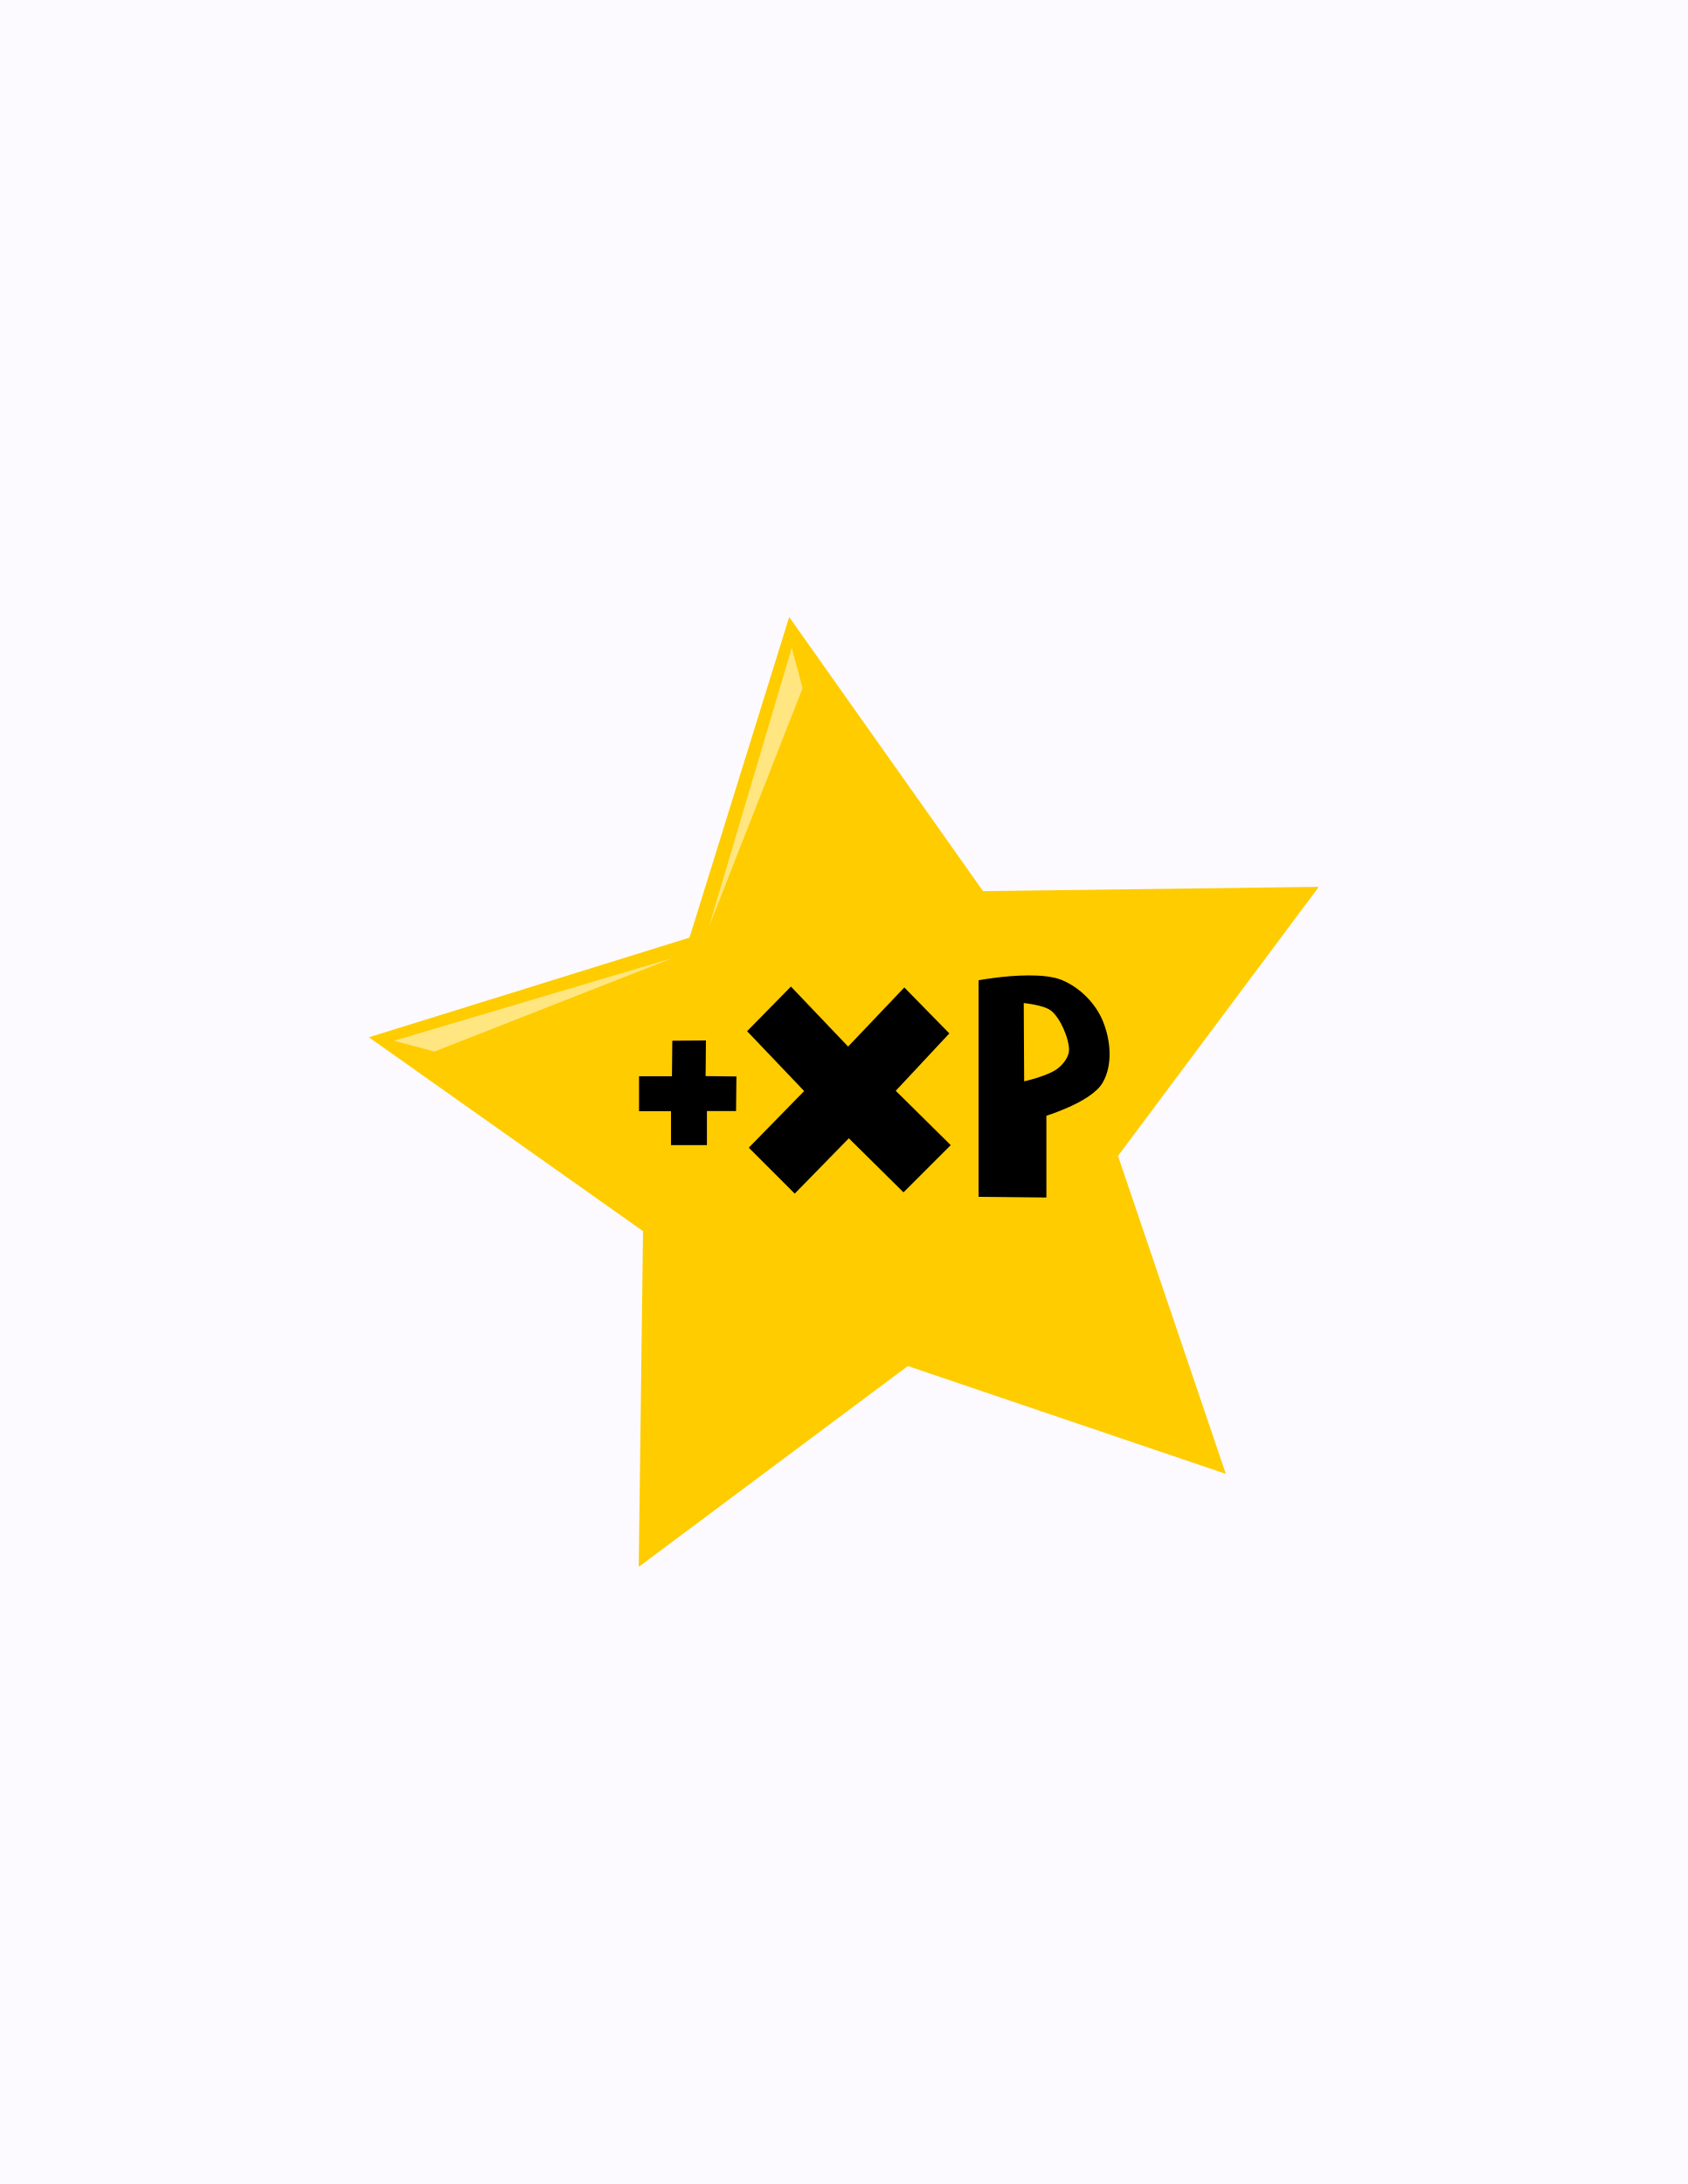
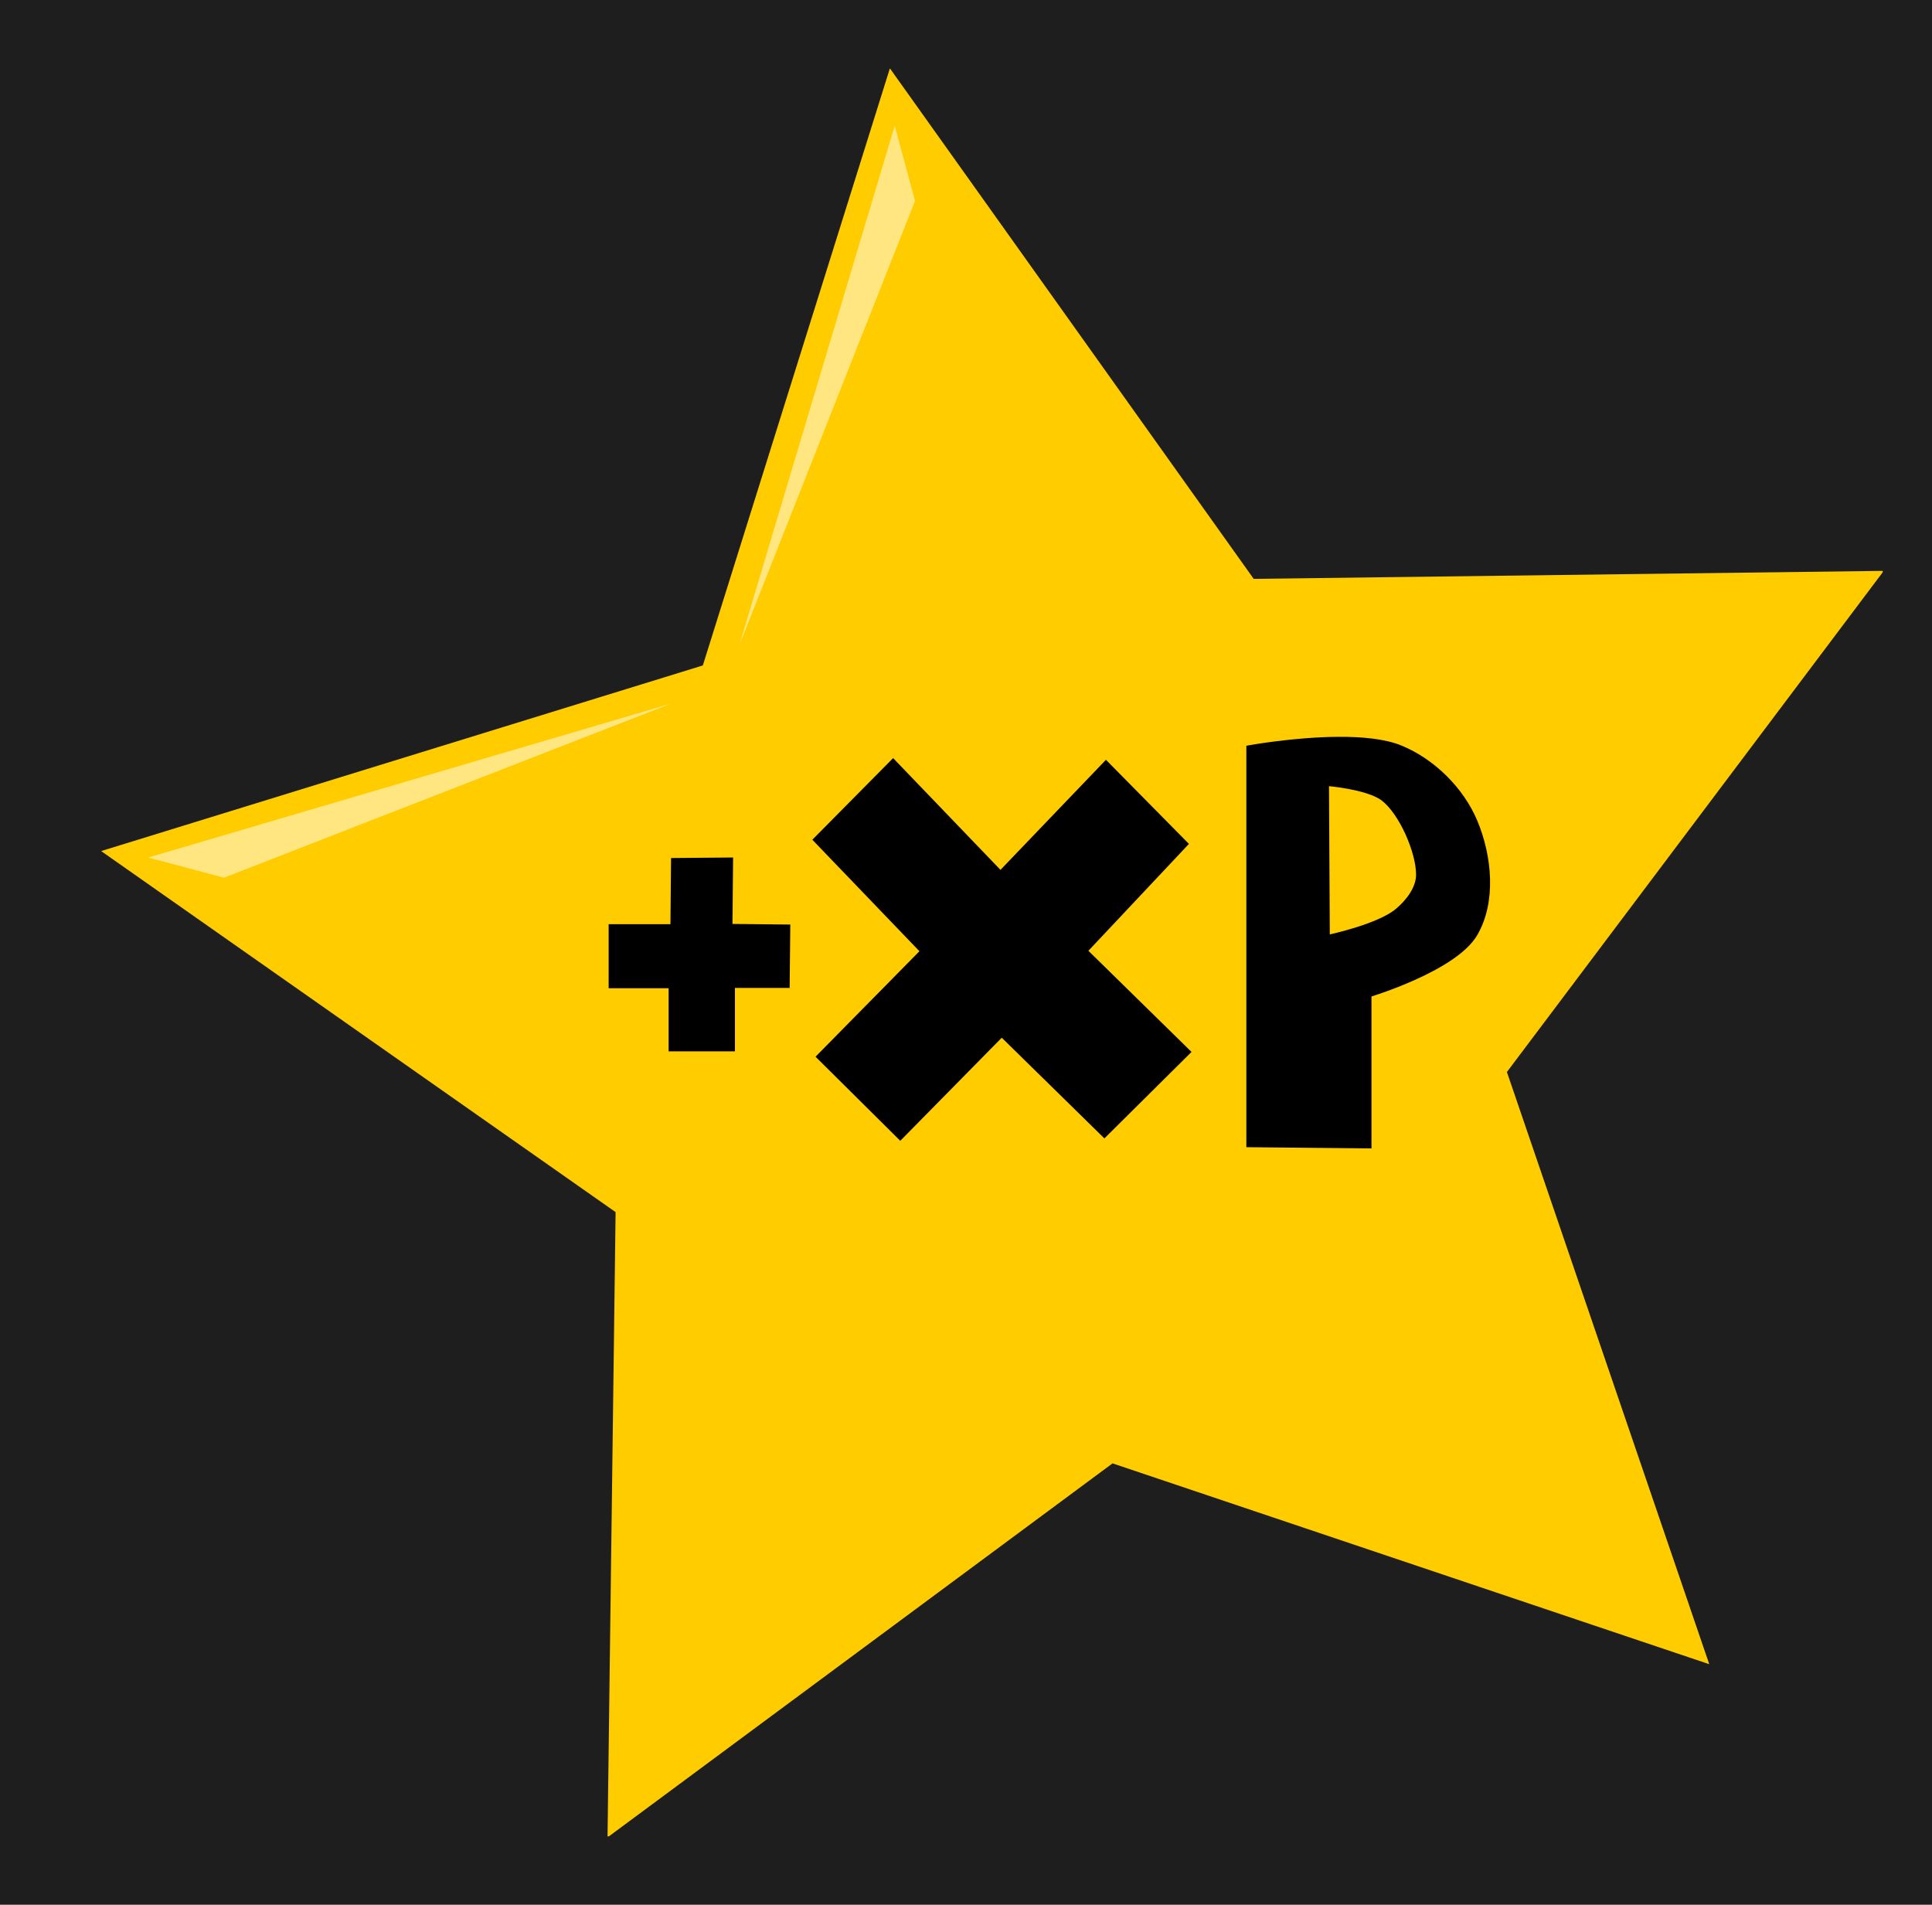
- <svg xmlns="http://www.w3.org/2000/svg" width="816" zoomAndPan="magnify" viewBox="0 0 612 792" height="1056" preserveAspectRatio="xMidYMid meet" version="1.0">
-   <defs>
-     <clipPath id="424b6c0025">
-       <path d="M 133.754 223.754 L 478.004 223.754 L 478.004 568.004 L 133.754 568.004 Z M 133.754 223.754 " clip-rule="nonzero" />
-     </clipPath>
-   </defs>
-   <rect x="-61.2" width="734.4" fill="#ffffff" y="-79.2" height="950.4" fill-opacity="1" />
-   <rect x="-61.2" width="734.4" fill="#fcfaff" y="-79.2" height="950.4" fill-opacity="1" />
-   <g clip-path="url(#424b6c0025)">
-     <path fill="#ffcc00" d="M 444.473 534.477 L 329.176 495.375 L 231.602 568.191 L 233.16 446.453 L 133.758 376.156 L 250.016 340.016 L 286.156 223.758 L 356.453 323.16 L 478.191 321.602 L 405.375 419.176 Z M 444.473 534.477 " fill-opacity="1" fill-rule="nonzero" />
+ <svg xmlns="http://www.w3.org/2000/svg" width="707" height="697" viewBox="0 0 707 697" fill="none">
+   <rect width="707" height="697" fill="#1E1E1E" />
+   <mask id="mask0_0_1" style="mask-type:luminance" maskUnits="userSpaceOnUse" x="37" y="25" width="652" height="647">
+     <path d="M37 25H689V672H37V25Z" fill="white" />
+   </mask>
+   <g mask="url(#mask0_0_1)">
+     <path d="M625.492 608.987L407.123 535.497L222.32 672.352L225.272 443.551L37.007 311.432L257.196 243.508L325.645 25.007L458.786 211.829L689.355 208.899L551.442 392.285L625.492 608.987Z" fill="#FFCC00" />
  </g>
-   <path fill="#ffe680" d="M 257.078 336.039 L 287.09 234.922 L 291.016 249.574 Z M 257.078 336.039 " fill-opacity="1" fill-rule="nonzero" />
-   <path fill="#ffe680" d="M 243.969 347.406 L 142.848 377.414 L 157.5 381.34 Z M 243.969 347.406 " fill-opacity="1" fill-rule="nonzero" />
-   <path stroke-linecap="butt" transform="matrix(5.200151, 0, 0, 5.200151, -174.146, -52.77874)" fill-opacity="1" fill="#000000" fill-rule="nonzero" stroke-linejoin="miter" d="M 80.437 82.796 L 80.413 85.274 L 78.118 85.274 L 78.118 87.57 L 80.346 87.57 L 80.346 89.933 L 82.709 89.933 L 82.709 87.559 L 84.742 87.559 L 84.766 85.287 L 82.617 85.263 L 82.641 82.777 Z M 80.437 82.796 " stroke="#000000" stroke-width="0.142" stroke-opacity="1" stroke-miterlimit="4" />
-   <path stroke-linecap="butt" transform="matrix(5.200151, 0, 0, 5.200151, -174.146, -52.77874)" fill-opacity="1" fill="#000000" fill-rule="nonzero" stroke-linejoin="miter" d="M 85.766 82.061 L 89.745 86.236 L 85.886 90.184 L 88.902 93.2 L 92.673 89.341 L 96.487 93.111 L 99.592 90.007 L 95.762 86.221 L 99.499 82.218 L 96.546 79.202 L 92.626 83.325 L 88.637 79.139 Z M 85.766 82.061 " stroke="#000000" stroke-width="0.265" stroke-opacity="1" stroke-miterlimit="4" />
-   <path stroke-linecap="butt" transform="matrix(5.200151, 0, 0, 5.200151, -174.146, -52.77874)" fill-opacity="1" fill="#000000" fill-rule="nonzero" stroke-linejoin="miter" d="M 105.178 78.302 C 103.534 78.312 101.855 78.62 101.855 78.62 L 101.855 93.479 L 106.318 93.524 L 106.318 87.861 C 106.318 87.861 109.501 86.899 110.26 85.584 C 110.959 84.374 110.795 82.684 110.26 81.393 C 109.76 80.186 108.695 79.121 107.488 78.62 C 106.892 78.374 106.04 78.297 105.178 78.302 Z M 104.738 79.951 C 104.738 79.951 106.269 80.073 106.847 80.516 C 107.526 81.038 108.161 82.511 108.161 83.368 C 108.161 83.888 107.777 84.382 107.381 84.72 C 106.672 85.325 104.77 85.723 104.77 85.723 Z M 104.738 79.951 " stroke="#000000" stroke-width="0.265" stroke-opacity="1" stroke-miterlimit="4" />
+   <path d="M270.573 236.034L327.414 45.99L334.849 73.528L270.573 236.034Z" fill="#FFE680" />
+   <path d="M245.744 257.398L54.223 313.796L81.974 321.175L245.744 257.398Z" fill="#FFE680" />
+   <path d="M246.062 314.472L245.833 338.692H223.223V361.128H245.167V384.224H268.442V361.017H288.469L288.706 338.816L267.539 338.582L267.776 314.281L246.062 314.472Z" fill="black" stroke="black" stroke-width="0.985" />
+   <path d="M298.553 307.292L337.742 348.096L299.737 386.676L329.441 416.153L366.574 378.439L404.142 415.287L434.719 384.944L397.003 347.949L433.802 308.826L404.719 279.35L366.115 319.64L326.822 278.733L298.553 307.292Z" fill="black" stroke="black" stroke-width="1.837" />
+   <path d="M489.741 270.547C473.546 270.642 457.01 273.66 457.01 273.66V418.884L500.964 419.324V363.969C500.964 363.969 532.318 354.571 539.79 341.724C546.671 329.896 545.058 313.378 539.79 300.758C534.863 288.96 524.38 278.549 512.491 273.66C506.616 271.252 498.227 270.496 489.741 270.547ZM485.405 286.669C485.405 286.669 500.483 287.858 506.172 292.19C512.86 297.285 519.12 311.689 519.12 320.059C519.12 325.146 515.332 329.97 511.44 333.273C504.456 339.191 485.716 343.082 485.716 343.082L485.405 286.669Z" fill="black" stroke="black" stroke-width="1.837" />
</svg>
